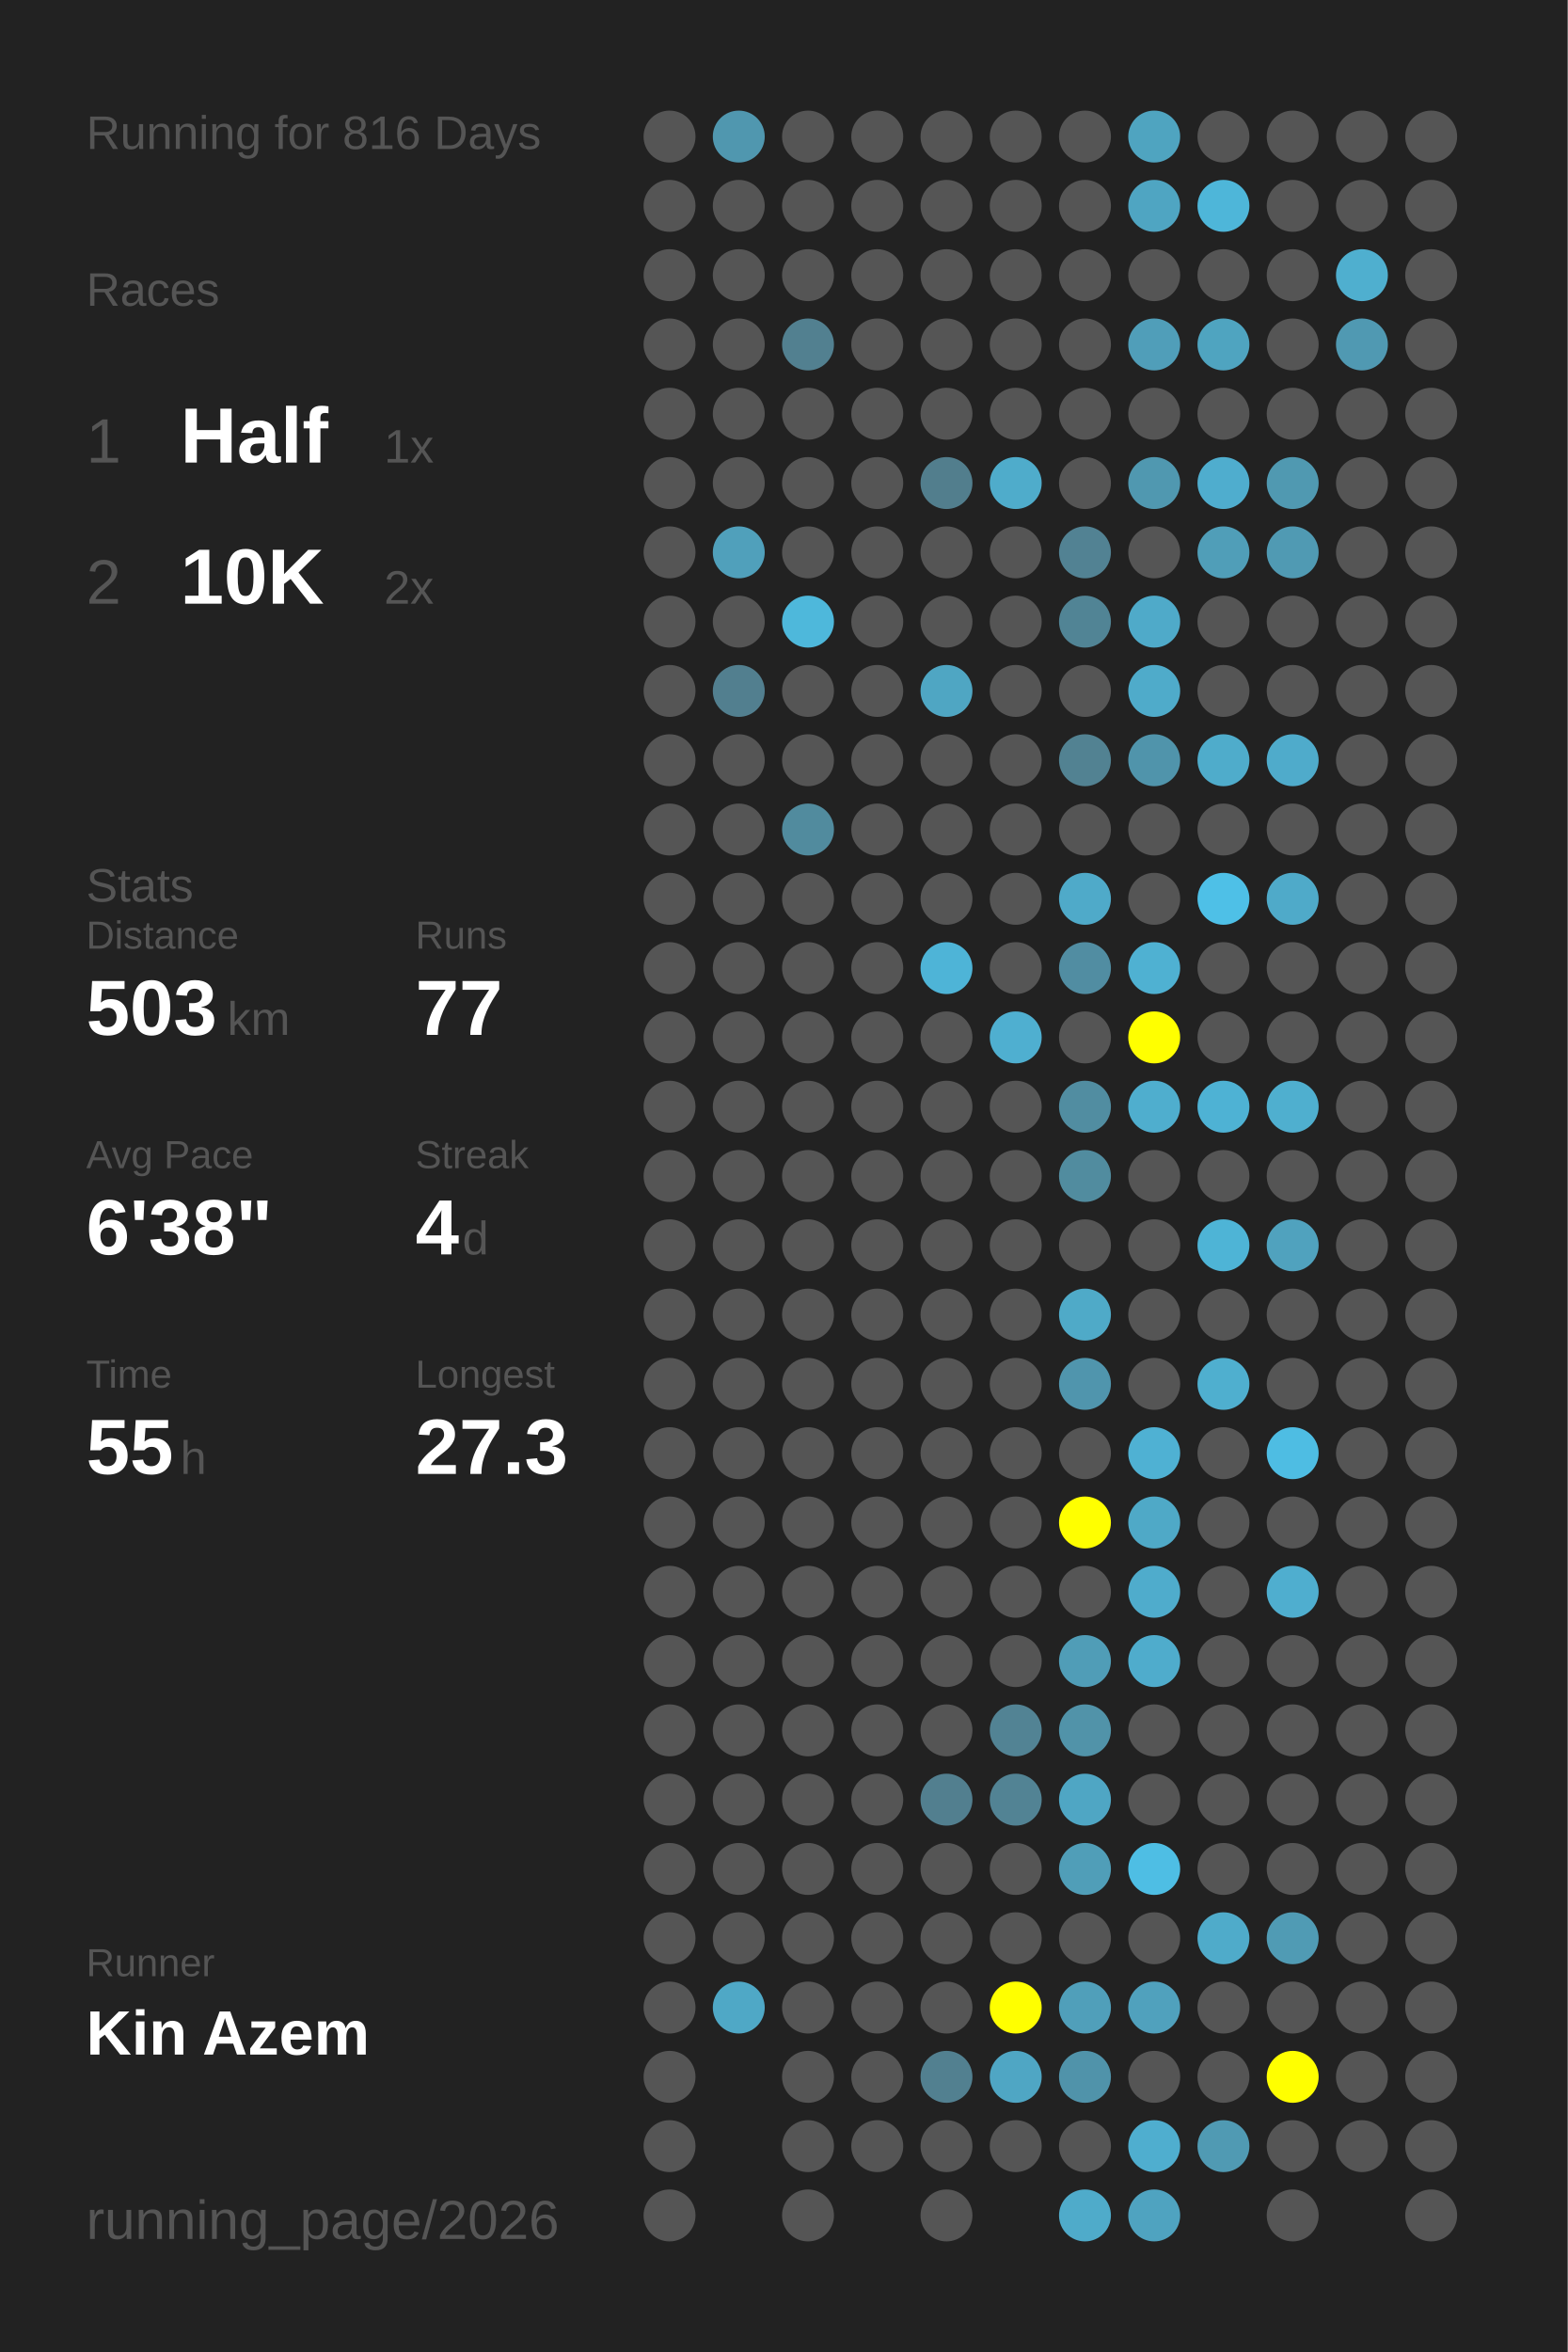
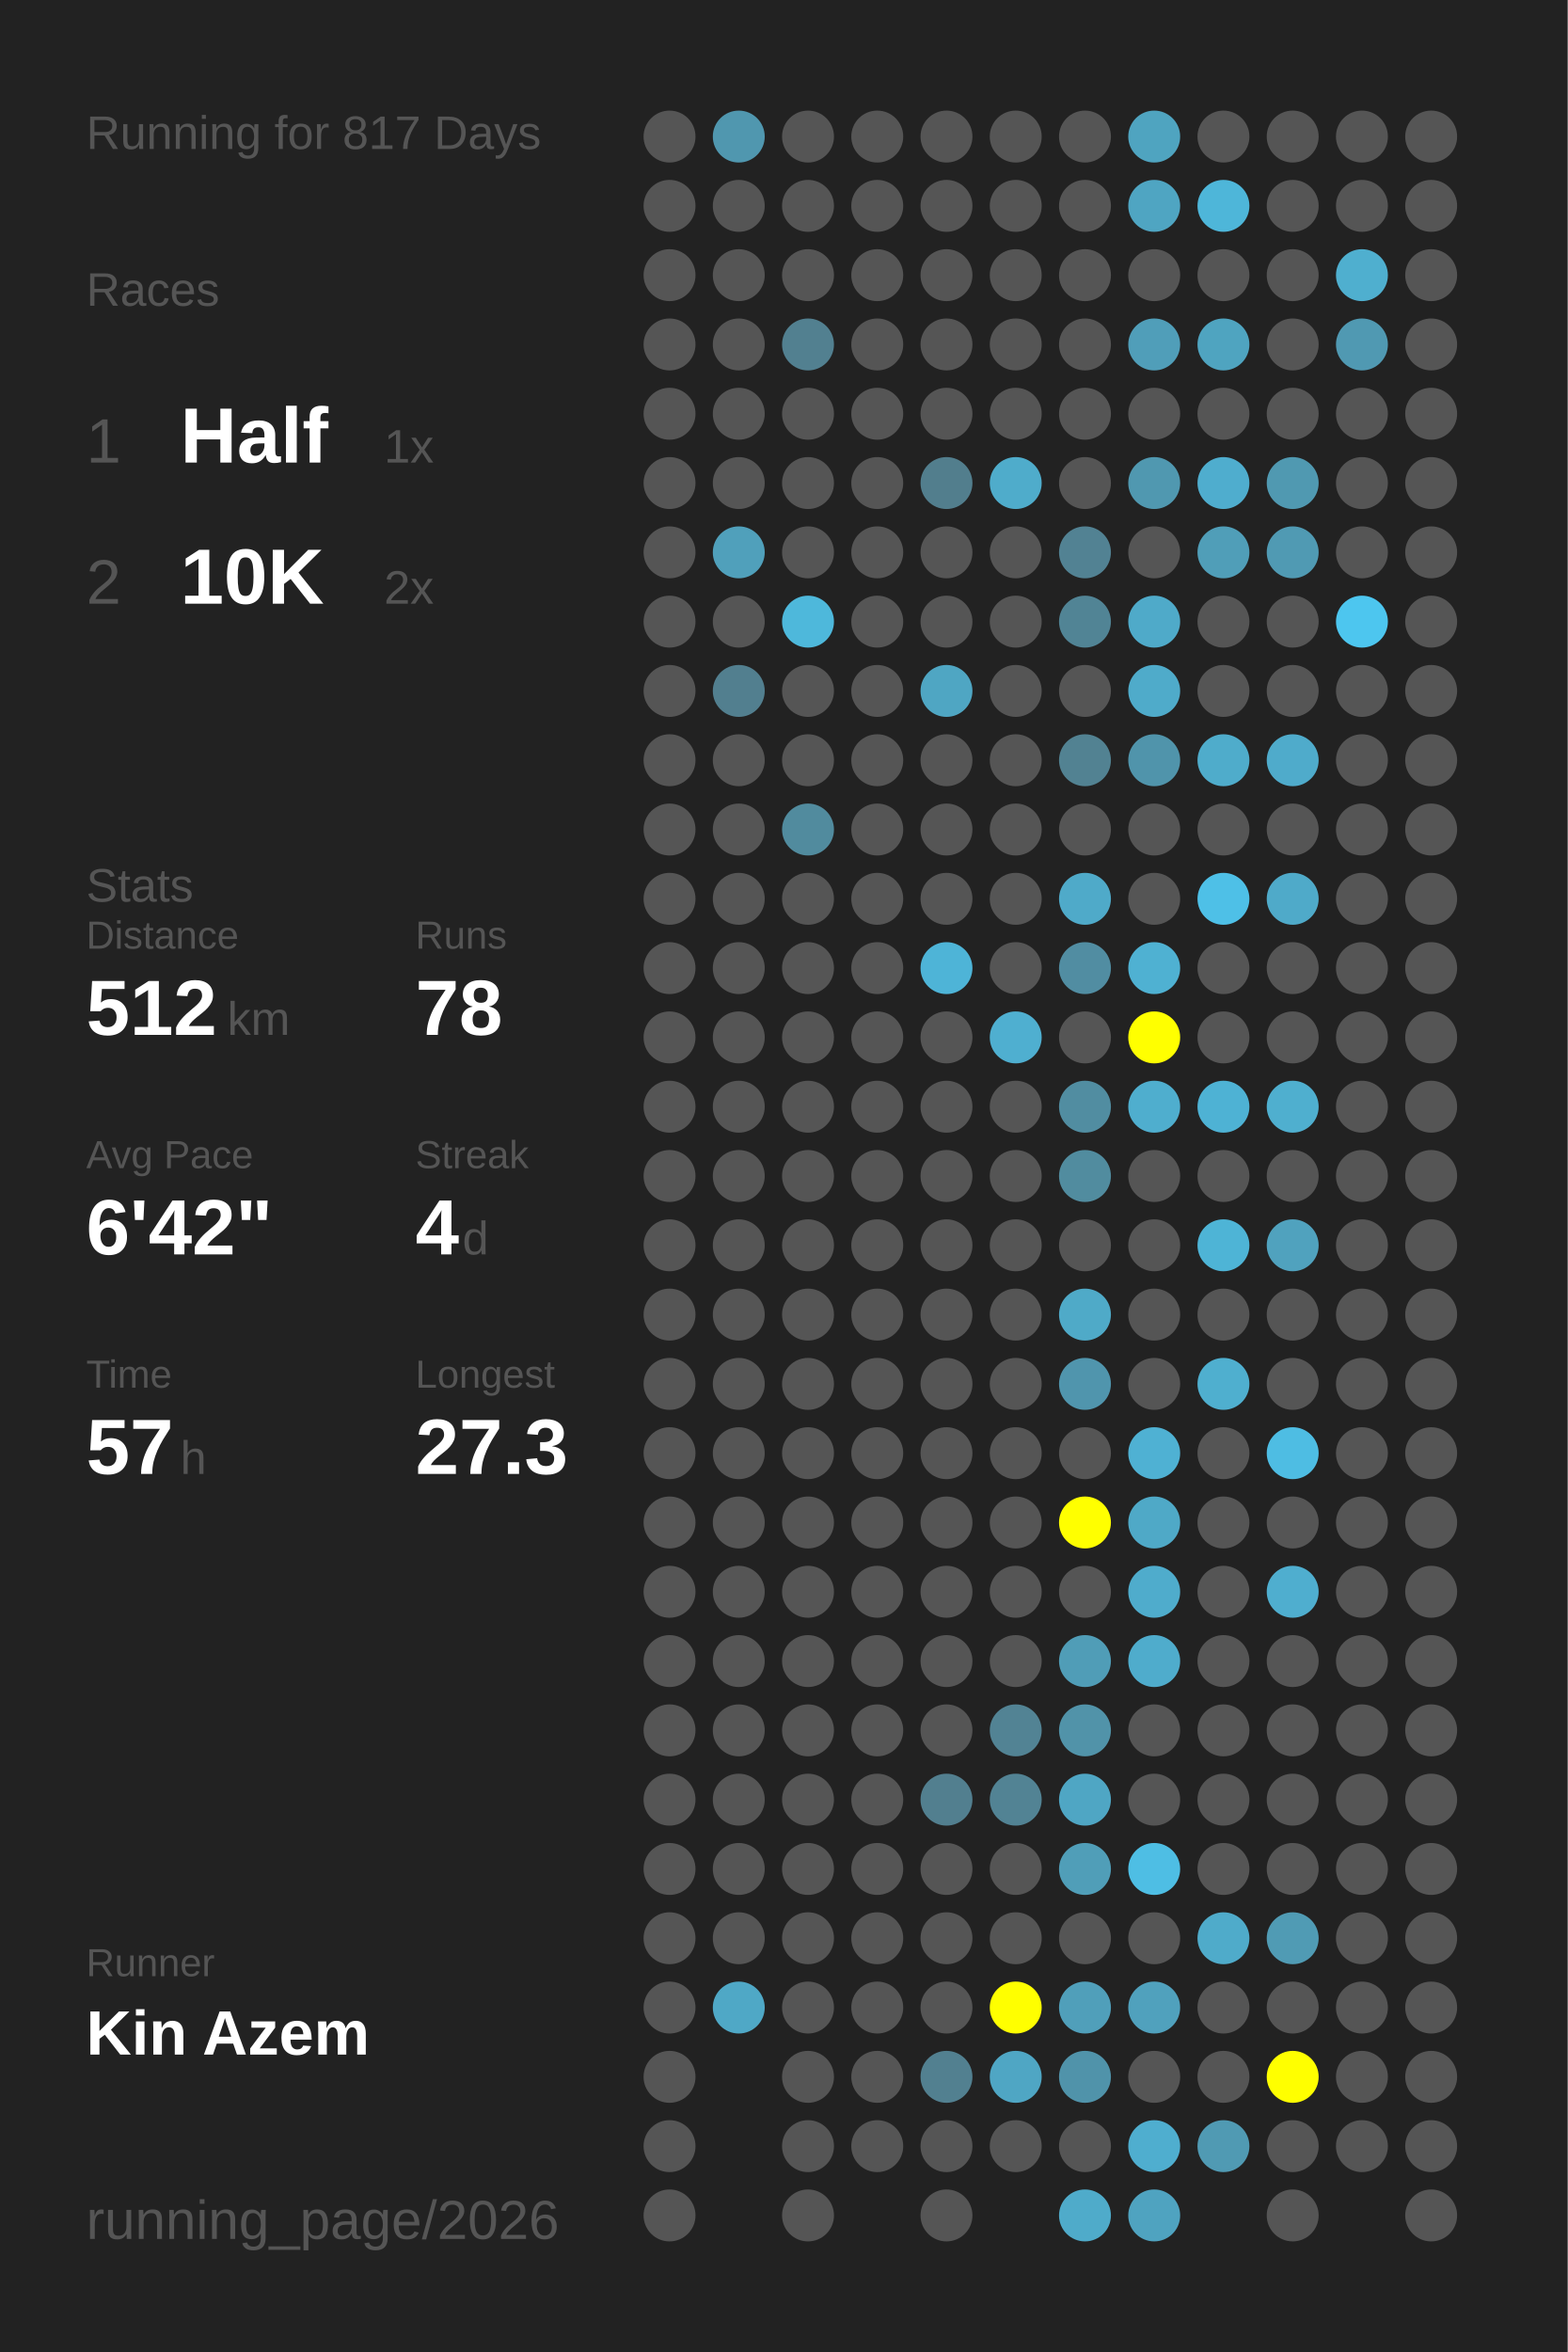
<svg xmlns="http://www.w3.org/2000/svg" baseProfile="full" height="300mm" version="1.1" viewBox="0,0,200,300" width="200mm">
  <defs />
  <rect fill="#222222" height="300" width="200" x="0" y="0" />
-   <text fill="#555555" style="font-size:6px; font-family:Arial;" x="11" y="19">Running for 816 Days</text>
+   <text fill="#555555" style="font-size:6px; font-family:Arial;" x="11" y="19">Running for 817 Days</text>
  <text fill="#555555" style="font-size:6px; font-family:Arial;" x="11" y="39">Races</text>
  <text fill="#555555" style="font-size:8px; font-family:Arial;" x="11" y="59">1</text>
  <text fill="#FFFFFF" style="font-size:10px; font-family:Arial; font-weight:bold;" x="23" y="59">Half</text>
  <text fill="#555555" style="font-size:6px; font-family:Arial;" x="49" y="59">1x</text>
  <text fill="#555555" style="font-size:8px; font-family:Arial;" x="11" y="77">2</text>
  <text fill="#FFFFFF" style="font-size:10px; font-family:Arial; font-weight:bold;" x="23" y="77">10K</text>
  <text fill="#555555" style="font-size:6px; font-family:Arial;" x="49" y="77">2x</text>
  <text fill="#555555" style="font-size:6px; font-family:Arial;" x="11" y="115">Stats</text>
  <text fill="#555555" style="font-size:5px; font-family:Arial;" x="11" y="121">Distance</text>
-   <text fill="#FFFFFF" style="font-size:10px; font-family:Arial; font-weight:bold;" x="11" y="132">503</text>
+   <text fill="#FFFFFF" style="font-size:10px; font-family:Arial; font-weight:bold;" x="11" y="132">512</text>
  <text fill="#555555" style="font-size:6px; font-family:Arial;" x="29" y="132">km</text>
  <text fill="#555555" style="font-size:5px; font-family:Arial;" x="53" y="121">Runs</text>
-   <text fill="#FFFFFF" style="font-size:10px; font-family:Arial; font-weight:bold;" x="53" y="132">77</text>
+   <text fill="#FFFFFF" style="font-size:10px; font-family:Arial; font-weight:bold;" x="53" y="132">78</text>
  <text fill="#555555" style="font-size:5px; font-family:Arial;" x="11" y="149">Avg Pace</text>
-   <text fill="#FFFFFF" style="font-size:10px; font-family:Arial; font-weight:bold;" x="11" y="160">6'38"</text>
+   <text fill="#FFFFFF" style="font-size:10px; font-family:Arial; font-weight:bold;" x="11" y="160">6'42"</text>
  <text fill="#555555" style="font-size:5px; font-family:Arial;" x="53" y="149">Streak</text>
  <text fill="#FFFFFF" style="font-size:10px; font-family:Arial; font-weight:bold;" x="53" y="160">4</text>
  <text fill="#555555" style="font-size:6px; font-family:Arial;" x="59" y="160">d</text>
  <text fill="#555555" style="font-size:5px; font-family:Arial;" x="11" y="177">Time</text>
-   <text fill="#FFFFFF" style="font-size:10px; font-family:Arial; font-weight:bold;" x="11" y="188">55</text>
+   <text fill="#FFFFFF" style="font-size:10px; font-family:Arial; font-weight:bold;" x="11" y="188">57</text>
  <text fill="#555555" style="font-size:6px; font-family:Arial;" x="23" y="188">h</text>
  <text fill="#555555" style="font-size:5px; font-family:Arial;" x="53" y="177">Longest</text>
  <text fill="#FFFFFF" style="font-size:10px; font-family:Arial; font-weight:bold;" x="53" y="188">27.3</text>
  <text fill="#555555" style="font-size:5px; font-family:Arial;" x="11" y="252.065">Runner</text>
  <text fill="#FFFFFF" style="font-size:8px; font-family:Arial; font-weight:bold;" x="11" y="262.065">Kin Azem</text>
  <text fill="#555555" style="font-size:7px; font-family:Arial;" x="11" y="285.581">running_page/2026</text>
  <circle cx="85.417" cy="17.419" fill="#555555" r="3.312" />
  <circle cx="85.417" cy="26.258" fill="#555555" r="3.312" />
  <circle cx="85.417" cy="35.097" fill="#555555" r="3.312" />
  <circle cx="85.417" cy="43.935" fill="#555555" r="3.312" />
  <circle cx="85.417" cy="52.774" fill="#555555" r="3.312" />
  <circle cx="85.417" cy="61.613" fill="#555555" r="3.312" />
  <circle cx="85.417" cy="70.452" fill="#555555" r="3.312" />
  <circle cx="85.417" cy="79.29" fill="#555555" r="3.312" />
  <circle cx="85.417" cy="88.129" fill="#555555" r="3.312" />
  <circle cx="85.417" cy="96.968" fill="#555555" r="3.312" />
  <circle cx="85.417" cy="105.806" fill="#555555" r="3.312" />
  <circle cx="85.417" cy="114.645" fill="#555555" r="3.312" />
  <circle cx="85.417" cy="123.484" fill="#555555" r="3.312" />
  <circle cx="85.417" cy="132.323" fill="#555555" r="3.312" />
  <circle cx="85.417" cy="141.161" fill="#555555" r="3.312" />
  <circle cx="85.417" cy="150" fill="#555555" r="3.312" />
  <circle cx="85.417" cy="158.839" fill="#555555" r="3.312" />
  <circle cx="85.417" cy="167.677" fill="#555555" r="3.312" />
  <circle cx="85.417" cy="176.516" fill="#555555" r="3.312" />
  <circle cx="85.417" cy="185.355" fill="#555555" r="3.312" />
  <circle cx="85.417" cy="194.194" fill="#555555" r="3.312" />
  <circle cx="85.417" cy="203.032" fill="#555555" r="3.312" />
  <circle cx="85.417" cy="211.871" fill="#555555" r="3.312" />
  <circle cx="85.417" cy="220.71" fill="#555555" r="3.312" />
  <circle cx="85.417" cy="229.548" fill="#555555" r="3.312" />
  <circle cx="85.417" cy="238.387" fill="#555555" r="3.312" />
  <circle cx="85.417" cy="247.226" fill="#555555" r="3.312" />
  <circle cx="85.417" cy="256.065" fill="#555555" r="3.312" />
  <circle cx="85.417" cy="264.903" fill="#555555" r="3.312" />
  <circle cx="85.417" cy="273.742" fill="#555555" r="3.312" />
  <circle cx="85.417" cy="282.581" fill="#555555" r="3.312" />
  <circle cx="94.25" cy="17.419" fill="#5097af" r="3.312" />
  <circle cx="94.25" cy="26.258" fill="#555555" r="3.312" />
  <circle cx="94.25" cy="35.097" fill="#555555" r="3.312" />
  <circle cx="94.25" cy="43.935" fill="#555555" r="3.312" />
  <circle cx="94.25" cy="52.774" fill="#555555" r="3.312" />
  <circle cx="94.25" cy="61.613" fill="#555555" r="3.312" />
  <circle cx="94.25" cy="70.452" fill="#50a0bb" r="3.312" />
  <circle cx="94.25" cy="79.29" fill="#555555" r="3.312" />
  <circle cx="94.25" cy="88.129" fill="#527f8f" r="3.312" />
  <circle cx="94.25" cy="96.968" fill="#555555" r="3.312" />
  <circle cx="94.25" cy="105.806" fill="#555555" r="3.312" />
  <circle cx="94.25" cy="114.645" fill="#555555" r="3.312" />
  <circle cx="94.25" cy="123.484" fill="#555555" r="3.312" />
  <circle cx="94.25" cy="132.323" fill="#555555" r="3.312" />
  <circle cx="94.25" cy="141.161" fill="#555555" r="3.312" />
  <circle cx="94.25" cy="150" fill="#555555" r="3.312" />
  <circle cx="94.25" cy="158.839" fill="#555555" r="3.312" />
  <circle cx="94.25" cy="167.677" fill="#555555" r="3.312" />
  <circle cx="94.25" cy="176.516" fill="#555555" r="3.312" />
  <circle cx="94.25" cy="185.355" fill="#555555" r="3.312" />
  <circle cx="94.25" cy="194.194" fill="#555555" r="3.312" />
  <circle cx="94.25" cy="203.032" fill="#555555" r="3.312" />
  <circle cx="94.25" cy="211.871" fill="#555555" r="3.312" />
  <circle cx="94.25" cy="220.71" fill="#555555" r="3.312" />
  <circle cx="94.25" cy="229.548" fill="#555555" r="3.312" />
  <circle cx="94.25" cy="238.387" fill="#555555" r="3.312" />
  <circle cx="94.25" cy="247.226" fill="#555555" r="3.312" />
  <circle cx="94.25" cy="256.065" fill="#4fa8c6" r="3.312" />
  <circle cx="103.083" cy="17.419" fill="#555555" r="3.312" />
  <circle cx="103.083" cy="26.258" fill="#555555" r="3.312" />
  <circle cx="103.083" cy="35.097" fill="#555555" r="3.312" />
  <circle cx="103.083" cy="43.935" fill="#528090" r="3.312" />
  <circle cx="103.083" cy="52.774" fill="#555555" r="3.312" />
  <circle cx="103.083" cy="61.613" fill="#555555" r="3.312" />
  <circle cx="103.083" cy="70.452" fill="#555555" r="3.312" />
  <circle cx="103.083" cy="79.29" fill="#4eb8db" r="3.312" />
  <circle cx="103.083" cy="88.129" fill="#555555" r="3.312" />
  <circle cx="103.083" cy="96.968" fill="#555555" r="3.312" />
  <circle cx="103.083" cy="105.806" fill="#518b9e" r="3.312" />
  <circle cx="103.083" cy="114.645" fill="#555555" r="3.312" />
  <circle cx="103.083" cy="123.484" fill="#555555" r="3.312" />
  <circle cx="103.083" cy="132.323" fill="#555555" r="3.312" />
  <circle cx="103.083" cy="141.161" fill="#555555" r="3.312" />
  <circle cx="103.083" cy="150" fill="#555555" r="3.312" />
  <circle cx="103.083" cy="158.839" fill="#555555" r="3.312" />
  <circle cx="103.083" cy="167.677" fill="#555555" r="3.312" />
  <circle cx="103.083" cy="176.516" fill="#555555" r="3.312" />
  <circle cx="103.083" cy="185.355" fill="#555555" r="3.312" />
  <circle cx="103.083" cy="194.194" fill="#555555" r="3.312" />
  <circle cx="103.083" cy="203.032" fill="#555555" r="3.312" />
  <circle cx="103.083" cy="211.871" fill="#555555" r="3.312" />
  <circle cx="103.083" cy="220.71" fill="#555555" r="3.312" />
  <circle cx="103.083" cy="229.548" fill="#555555" r="3.312" />
  <circle cx="103.083" cy="238.387" fill="#555555" r="3.312" />
  <circle cx="103.083" cy="247.226" fill="#555555" r="3.312" />
  <circle cx="103.083" cy="256.065" fill="#555555" r="3.312" />
  <circle cx="103.083" cy="264.903" fill="#555555" r="3.312" />
  <circle cx="103.083" cy="273.742" fill="#555555" r="3.312" />
  <circle cx="103.083" cy="282.581" fill="#555555" r="3.312" />
  <circle cx="111.917" cy="17.419" fill="#555555" r="3.312" />
  <circle cx="111.917" cy="26.258" fill="#555555" r="3.312" />
  <circle cx="111.917" cy="35.097" fill="#555555" r="3.312" />
  <circle cx="111.917" cy="43.935" fill="#555555" r="3.312" />
  <circle cx="111.917" cy="52.774" fill="#555555" r="3.312" />
  <circle cx="111.917" cy="61.613" fill="#555555" r="3.312" />
  <circle cx="111.917" cy="70.452" fill="#555555" r="3.312" />
  <circle cx="111.917" cy="79.29" fill="#555555" r="3.312" />
  <circle cx="111.917" cy="88.129" fill="#555555" r="3.312" />
  <circle cx="111.917" cy="96.968" fill="#555555" r="3.312" />
  <circle cx="111.917" cy="105.806" fill="#555555" r="3.312" />
  <circle cx="111.917" cy="114.645" fill="#555555" r="3.312" />
  <circle cx="111.917" cy="123.484" fill="#555555" r="3.312" />
  <circle cx="111.917" cy="132.323" fill="#555555" r="3.312" />
  <circle cx="111.917" cy="141.161" fill="#555555" r="3.312" />
  <circle cx="111.917" cy="150" fill="#555555" r="3.312" />
  <circle cx="111.917" cy="158.839" fill="#555555" r="3.312" />
  <circle cx="111.917" cy="167.677" fill="#555555" r="3.312" />
  <circle cx="111.917" cy="176.516" fill="#555555" r="3.312" />
  <circle cx="111.917" cy="185.355" fill="#555555" r="3.312" />
  <circle cx="111.917" cy="194.194" fill="#555555" r="3.312" />
  <circle cx="111.917" cy="203.032" fill="#555555" r="3.312" />
  <circle cx="111.917" cy="211.871" fill="#555555" r="3.312" />
  <circle cx="111.917" cy="220.71" fill="#555555" r="3.312" />
  <circle cx="111.917" cy="229.548" fill="#555555" r="3.312" />
  <circle cx="111.917" cy="238.387" fill="#555555" r="3.312" />
  <circle cx="111.917" cy="247.226" fill="#555555" r="3.312" />
  <circle cx="111.917" cy="256.065" fill="#555555" r="3.312" />
  <circle cx="111.917" cy="264.903" fill="#555555" r="3.312" />
  <circle cx="111.917" cy="273.742" fill="#555555" r="3.312" />
  <circle cx="120.75" cy="17.419" fill="#555555" r="3.312" />
  <circle cx="120.75" cy="26.258" fill="#555555" r="3.312" />
  <circle cx="120.75" cy="35.097" fill="#555555" r="3.312" />
  <circle cx="120.75" cy="43.935" fill="#555555" r="3.312" />
  <circle cx="120.75" cy="52.774" fill="#555555" r="3.312" />
  <circle cx="120.75" cy="61.613" fill="#527e8d" r="3.312" />
  <circle cx="120.75" cy="70.452" fill="#555555" r="3.312" />
  <circle cx="120.75" cy="79.29" fill="#555555" r="3.312" />
  <circle cx="120.75" cy="88.129" fill="#4fa6c3" r="3.312" />
  <circle cx="120.75" cy="96.968" fill="#555555" r="3.312" />
  <circle cx="120.75" cy="105.806" fill="#555555" r="3.312" />
  <circle cx="120.75" cy="114.645" fill="#555555" r="3.312" />
  <circle cx="120.75" cy="123.484" fill="#4eb4d7" r="3.312" />
  <circle cx="120.75" cy="132.323" fill="#555555" r="3.312" />
  <circle cx="120.75" cy="141.161" fill="#555555" r="3.312" />
  <circle cx="120.75" cy="150" fill="#555555" r="3.312" />
  <circle cx="120.75" cy="158.839" fill="#555555" r="3.312" />
  <circle cx="120.75" cy="167.677" fill="#555555" r="3.312" />
  <circle cx="120.75" cy="176.516" fill="#555555" r="3.312" />
  <circle cx="120.75" cy="185.355" fill="#555555" r="3.312" />
  <circle cx="120.75" cy="194.194" fill="#555555" r="3.312" />
  <circle cx="120.75" cy="203.032" fill="#555555" r="3.312" />
  <circle cx="120.75" cy="211.871" fill="#555555" r="3.312" />
  <circle cx="120.75" cy="220.71" fill="#555555" r="3.312" />
  <circle cx="120.75" cy="229.548" fill="#527f8f" r="3.312" />
  <circle cx="120.75" cy="238.387" fill="#555555" r="3.312" />
  <circle cx="120.75" cy="247.226" fill="#555555" r="3.312" />
  <circle cx="120.75" cy="256.065" fill="#555555" r="3.312" />
  <circle cx="120.75" cy="264.903" fill="#528090" r="3.312" />
  <circle cx="120.75" cy="273.742" fill="#555555" r="3.312" />
  <circle cx="120.75" cy="282.581" fill="#555555" r="3.312" />
  <circle cx="129.583" cy="17.419" fill="#555555" r="3.312" />
  <circle cx="129.583" cy="26.258" fill="#555555" r="3.312" />
  <circle cx="129.583" cy="35.097" fill="#555555" r="3.312" />
  <circle cx="129.583" cy="43.935" fill="#555555" r="3.312" />
  <circle cx="129.583" cy="52.774" fill="#555555" r="3.312" />
  <circle cx="129.583" cy="61.613" fill="#4faccb" r="3.312" />
  <circle cx="129.583" cy="70.452" fill="#555555" r="3.312" />
  <circle cx="129.583" cy="79.29" fill="#555555" r="3.312" />
  <circle cx="129.583" cy="88.129" fill="#555555" r="3.312" />
  <circle cx="129.583" cy="96.968" fill="#555555" r="3.312" />
  <circle cx="129.583" cy="105.806" fill="#555555" r="3.312" />
  <circle cx="129.583" cy="114.645" fill="#555555" r="3.312" />
  <circle cx="129.583" cy="123.484" fill="#555555" r="3.312" />
  <circle cx="129.583" cy="132.323" fill="#4fafd0" r="3.312" />
  <circle cx="129.583" cy="141.161" fill="#555555" r="3.312" />
  <circle cx="129.583" cy="150" fill="#555555" r="3.312" />
  <circle cx="129.583" cy="158.839" fill="#555555" r="3.312" />
  <circle cx="129.583" cy="167.677" fill="#555555" r="3.312" />
  <circle cx="129.583" cy="176.516" fill="#555555" r="3.312" />
  <circle cx="129.583" cy="185.355" fill="#555555" r="3.312" />
  <circle cx="129.583" cy="194.194" fill="#555555" r="3.312" />
  <circle cx="129.583" cy="203.032" fill="#555555" r="3.312" />
  <circle cx="129.583" cy="211.871" fill="#555555" r="3.312" />
  <circle cx="129.583" cy="220.71" fill="#528394" r="3.312" />
  <circle cx="129.583" cy="229.548" fill="#528394" r="3.312" />
  <circle cx="129.583" cy="238.387" fill="#555555" r="3.312" />
  <circle cx="129.583" cy="247.226" fill="#555555" r="3.312" />
  <circle cx="129.583" cy="256.065" fill="#FFFF00" r="3.312" />
  <circle cx="129.583" cy="264.903" fill="#4fa6c4" r="3.312" />
  <circle cx="129.583" cy="273.742" fill="#555555" r="3.312" />
  <circle cx="138.417" cy="17.419" fill="#555555" r="3.312" />
  <circle cx="138.417" cy="26.258" fill="#555555" r="3.312" />
  <circle cx="138.417" cy="35.097" fill="#555555" r="3.312" />
  <circle cx="138.417" cy="43.935" fill="#555555" r="3.312" />
  <circle cx="138.417" cy="52.774" fill="#555555" r="3.312" />
  <circle cx="138.417" cy="61.613" fill="#555555" r="3.312" />
  <circle cx="138.417" cy="70.452" fill="#528293" r="3.312" />
  <circle cx="138.417" cy="79.29" fill="#518495" r="3.312" />
  <circle cx="138.417" cy="88.129" fill="#555555" r="3.312" />
  <circle cx="138.417" cy="96.968" fill="#528292" r="3.312" />
  <circle cx="138.417" cy="105.806" fill="#555555" r="3.312" />
  <circle cx="138.417" cy="114.645" fill="#4faac9" r="3.312" />
  <circle cx="138.417" cy="123.484" fill="#518da2" r="3.312" />
  <circle cx="138.417" cy="132.323" fill="#555555" r="3.312" />
  <circle cx="138.417" cy="141.161" fill="#518da1" r="3.312" />
  <circle cx="138.417" cy="150" fill="#518c9f" r="3.312" />
  <circle cx="138.417" cy="158.839" fill="#555555" r="3.312" />
  <circle cx="138.417" cy="167.677" fill="#4faac8" r="3.312" />
  <circle cx="138.417" cy="176.516" fill="#5095ad" r="3.312" />
  <circle cx="138.417" cy="185.355" fill="#555555" r="3.312" />
  <circle cx="138.417" cy="194.194" fill="#FFFF00" r="3.312" />
  <circle cx="138.417" cy="203.032" fill="#555555" r="3.312" />
  <circle cx="138.417" cy="211.871" fill="#509db7" r="3.312" />
  <circle cx="138.417" cy="220.71" fill="#5193a9" r="3.312" />
  <circle cx="138.417" cy="229.548" fill="#4fa6c4" r="3.312" />
  <circle cx="138.417" cy="238.387" fill="#509eb8" r="3.312" />
  <circle cx="138.417" cy="247.226" fill="#555555" r="3.312" />
  <circle cx="138.417" cy="256.065" fill="#509fba" r="3.312" />
  <circle cx="138.417" cy="264.903" fill="#5093aa" r="3.312" />
  <circle cx="138.417" cy="273.742" fill="#555555" r="3.312" />
  <circle cx="138.417" cy="282.581" fill="#4fabca" r="3.312" />
  <circle cx="147.25" cy="17.419" fill="#4fa4c0" r="3.312" />
  <circle cx="147.25" cy="26.258" fill="#4fa5c2" r="3.312" />
  <circle cx="147.25" cy="35.097" fill="#555555" r="3.312" />
  <circle cx="147.25" cy="43.935" fill="#509eb9" r="3.312" />
  <circle cx="147.25" cy="52.774" fill="#555555" r="3.312" />
  <circle cx="147.25" cy="61.613" fill="#5098b0" r="3.312" />
  <circle cx="147.25" cy="70.452" fill="#555555" r="3.312" />
  <circle cx="147.25" cy="79.29" fill="#4faac9" r="3.312" />
  <circle cx="147.25" cy="88.129" fill="#4fabca" r="3.312" />
  <circle cx="147.25" cy="96.968" fill="#5094ab" r="3.312" />
  <circle cx="147.25" cy="105.806" fill="#555555" r="3.312" />
  <circle cx="147.25" cy="114.645" fill="#555555" r="3.312" />
  <circle cx="147.25" cy="123.484" fill="#4fb1d2" r="3.312" />
  <circle cx="147.25" cy="132.323" fill="#FFFF00" r="3.312" />
  <circle cx="147.25" cy="141.161" fill="#4faece" r="3.312" />
  <circle cx="147.25" cy="150" fill="#555555" r="3.312" />
  <circle cx="147.25" cy="158.839" fill="#555555" r="3.312" />
  <circle cx="147.25" cy="167.677" fill="#555555" r="3.312" />
  <circle cx="147.25" cy="176.516" fill="#555555" r="3.312" />
  <circle cx="147.25" cy="185.355" fill="#4fb1d3" r="3.312" />
  <circle cx="147.25" cy="194.194" fill="#4fa9c7" r="3.312" />
  <circle cx="147.25" cy="203.032" fill="#4faccc" r="3.312" />
  <circle cx="147.25" cy="211.871" fill="#4faccc" r="3.312" />
  <circle cx="147.25" cy="220.71" fill="#555555" r="3.312" />
  <circle cx="147.25" cy="229.548" fill="#555555" r="3.312" />
  <circle cx="147.25" cy="238.387" fill="#4ebee4" r="3.312" />
  <circle cx="147.25" cy="247.226" fill="#555555" r="3.312" />
  <circle cx="147.25" cy="256.065" fill="#50a1bd" r="3.312" />
  <circle cx="147.25" cy="264.903" fill="#555555" r="3.312" />
  <circle cx="147.25" cy="273.742" fill="#4faecf" r="3.312" />
  <circle cx="147.25" cy="282.581" fill="#4fa3c0" r="3.312" />
  <circle cx="156.083" cy="17.419" fill="#555555" r="3.312" />
  <circle cx="156.083" cy="26.258" fill="#4eb6d9" r="3.312" />
  <circle cx="156.083" cy="35.097" fill="#555555" r="3.312" />
  <circle cx="156.083" cy="43.935" fill="#4fa4c0" r="3.312" />
  <circle cx="156.083" cy="52.774" fill="#555555" r="3.312" />
  <circle cx="156.083" cy="61.613" fill="#4fadce" r="3.312" />
  <circle cx="156.083" cy="70.452" fill="#509eb8" r="3.312" />
  <circle cx="156.083" cy="79.29" fill="#555555" r="3.312" />
  <circle cx="156.083" cy="88.129" fill="#555555" r="3.312" />
  <circle cx="156.083" cy="96.968" fill="#4faccb" r="3.312" />
  <circle cx="156.083" cy="105.806" fill="#555555" r="3.312" />
  <circle cx="156.083" cy="114.645" fill="#4ec0e7" r="3.312" />
  <circle cx="156.083" cy="123.484" fill="#555555" r="3.312" />
  <circle cx="156.083" cy="132.323" fill="#555555" r="3.312" />
  <circle cx="156.083" cy="141.161" fill="#4eb2d4" r="3.312" />
  <circle cx="156.083" cy="150" fill="#555555" r="3.312" />
  <circle cx="156.083" cy="158.839" fill="#4eb4d6" r="3.312" />
  <circle cx="156.083" cy="167.677" fill="#555555" r="3.312" />
  <circle cx="156.083" cy="176.516" fill="#4fafcf" r="3.312" />
  <circle cx="156.083" cy="185.355" fill="#555555" r="3.312" />
  <circle cx="156.083" cy="194.194" fill="#555555" r="3.312" />
  <circle cx="156.083" cy="203.032" fill="#555555" r="3.312" />
  <circle cx="156.083" cy="211.871" fill="#555555" r="3.312" />
  <circle cx="156.083" cy="220.71" fill="#555555" r="3.312" />
  <circle cx="156.083" cy="229.548" fill="#555555" r="3.312" />
  <circle cx="156.083" cy="238.387" fill="#555555" r="3.312" />
  <circle cx="156.083" cy="247.226" fill="#4fabca" r="3.312" />
  <circle cx="156.083" cy="256.065" fill="#555555" r="3.312" />
  <circle cx="156.083" cy="264.903" fill="#555555" r="3.312" />
  <circle cx="156.083" cy="273.742" fill="#509ab3" r="3.312" />
  <circle cx="164.917" cy="17.419" fill="#555555" r="3.312" />
  <circle cx="164.917" cy="26.258" fill="#555555" r="3.312" />
  <circle cx="164.917" cy="35.097" fill="#555555" r="3.312" />
  <circle cx="164.917" cy="43.935" fill="#555555" r="3.312" />
  <circle cx="164.917" cy="52.774" fill="#555555" r="3.312" />
  <circle cx="164.917" cy="61.613" fill="#5099b1" r="3.312" />
  <circle cx="164.917" cy="70.452" fill="#509ab3" r="3.312" />
  <circle cx="164.917" cy="79.29" fill="#555555" r="3.312" />
  <circle cx="164.917" cy="88.129" fill="#555555" r="3.312" />
  <circle cx="164.917" cy="96.968" fill="#4fabcb" r="3.312" />
  <circle cx="164.917" cy="105.806" fill="#555555" r="3.312" />
  <circle cx="164.917" cy="114.645" fill="#4faac9" r="3.312" />
  <circle cx="164.917" cy="123.484" fill="#555555" r="3.312" />
  <circle cx="164.917" cy="132.323" fill="#555555" r="3.312" />
  <circle cx="164.917" cy="141.161" fill="#4fafcf" r="3.312" />
  <circle cx="164.917" cy="150" fill="#555555" r="3.312" />
  <circle cx="164.917" cy="158.839" fill="#50a2be" r="3.312" />
  <circle cx="164.917" cy="167.677" fill="#555555" r="3.312" />
  <circle cx="164.917" cy="176.516" fill="#555555" r="3.312" />
  <circle cx="164.917" cy="185.355" fill="#4ebde3" r="3.312" />
  <circle cx="164.917" cy="194.194" fill="#555555" r="3.312" />
  <circle cx="164.917" cy="203.032" fill="#4faecf" r="3.312" />
  <circle cx="164.917" cy="211.871" fill="#555555" r="3.312" />
  <circle cx="164.917" cy="220.71" fill="#555555" r="3.312" />
  <circle cx="164.917" cy="229.548" fill="#555555" r="3.312" />
  <circle cx="164.917" cy="238.387" fill="#555555" r="3.312" />
  <circle cx="164.917" cy="247.226" fill="#509bb4" r="3.312" />
  <circle cx="164.917" cy="256.065" fill="#555555" r="3.312" />
  <circle cx="164.917" cy="264.903" fill="#FFFF00" r="3.312" />
  <circle cx="164.917" cy="273.742" fill="#555555" r="3.312" />
  <circle cx="164.917" cy="282.581" fill="#555555" r="3.312" />
  <circle cx="173.75" cy="17.419" fill="#555555" r="3.312" />
  <circle cx="173.75" cy="26.258" fill="#555555" r="3.312" />
  <circle cx="173.75" cy="35.097" fill="#4fafcf" r="3.312" />
  <circle cx="173.75" cy="43.935" fill="#5099b2" r="3.312" />
  <circle cx="173.75" cy="52.774" fill="#555555" r="3.312" />
  <circle cx="173.75" cy="61.613" fill="#555555" r="3.312" />
  <circle cx="173.75" cy="70.452" fill="#555555" r="3.312" />
-   <circle cx="173.75" cy="79.29" fill="#555555" r="3.312" />
+   <circle cx="173.75" cy="79.29" fill="#4dc6ef" r="3.312" />
  <circle cx="173.75" cy="88.129" fill="#555555" r="3.312" />
  <circle cx="173.75" cy="96.968" fill="#555555" r="3.312" />
  <circle cx="173.75" cy="105.806" fill="#555555" r="3.312" />
  <circle cx="173.75" cy="114.645" fill="#555555" r="3.312" />
  <circle cx="173.75" cy="123.484" fill="#555555" r="3.312" />
  <circle cx="173.75" cy="132.323" fill="#555555" r="3.312" />
  <circle cx="173.75" cy="141.161" fill="#555555" r="3.312" />
  <circle cx="173.75" cy="150" fill="#555555" r="3.312" />
  <circle cx="173.75" cy="158.839" fill="#555555" r="3.312" />
  <circle cx="173.75" cy="167.677" fill="#555555" r="3.312" />
  <circle cx="173.75" cy="176.516" fill="#555555" r="3.312" />
  <circle cx="173.75" cy="185.355" fill="#555555" r="3.312" />
  <circle cx="173.75" cy="194.194" fill="#555555" r="3.312" />
  <circle cx="173.75" cy="203.032" fill="#555555" r="3.312" />
  <circle cx="173.75" cy="211.871" fill="#555555" r="3.312" />
  <circle cx="173.75" cy="220.71" fill="#555555" r="3.312" />
  <circle cx="173.75" cy="229.548" fill="#555555" r="3.312" />
  <circle cx="173.75" cy="238.387" fill="#555555" r="3.312" />
  <circle cx="173.75" cy="247.226" fill="#555555" r="3.312" />
  <circle cx="173.75" cy="256.065" fill="#555555" r="3.312" />
  <circle cx="173.75" cy="264.903" fill="#555555" r="3.312" />
  <circle cx="173.75" cy="273.742" fill="#555555" r="3.312" />
  <circle cx="182.583" cy="17.419" fill="#555555" r="3.312" />
  <circle cx="182.583" cy="26.258" fill="#555555" r="3.312" />
  <circle cx="182.583" cy="35.097" fill="#555555" r="3.312" />
  <circle cx="182.583" cy="43.935" fill="#555555" r="3.312" />
  <circle cx="182.583" cy="52.774" fill="#555555" r="3.312" />
  <circle cx="182.583" cy="61.613" fill="#555555" r="3.312" />
  <circle cx="182.583" cy="70.452" fill="#555555" r="3.312" />
  <circle cx="182.583" cy="79.29" fill="#555555" r="3.312" />
  <circle cx="182.583" cy="88.129" fill="#555555" r="3.312" />
  <circle cx="182.583" cy="96.968" fill="#555555" r="3.312" />
  <circle cx="182.583" cy="105.806" fill="#555555" r="3.312" />
  <circle cx="182.583" cy="114.645" fill="#555555" r="3.312" />
  <circle cx="182.583" cy="123.484" fill="#555555" r="3.312" />
  <circle cx="182.583" cy="132.323" fill="#555555" r="3.312" />
  <circle cx="182.583" cy="141.161" fill="#555555" r="3.312" />
  <circle cx="182.583" cy="150" fill="#555555" r="3.312" />
  <circle cx="182.583" cy="158.839" fill="#555555" r="3.312" />
  <circle cx="182.583" cy="167.677" fill="#555555" r="3.312" />
  <circle cx="182.583" cy="176.516" fill="#555555" r="3.312" />
  <circle cx="182.583" cy="185.355" fill="#555555" r="3.312" />
  <circle cx="182.583" cy="194.194" fill="#555555" r="3.312" />
  <circle cx="182.583" cy="203.032" fill="#555555" r="3.312" />
  <circle cx="182.583" cy="211.871" fill="#555555" r="3.312" />
  <circle cx="182.583" cy="220.71" fill="#555555" r="3.312" />
  <circle cx="182.583" cy="229.548" fill="#555555" r="3.312" />
  <circle cx="182.583" cy="238.387" fill="#555555" r="3.312" />
  <circle cx="182.583" cy="247.226" fill="#555555" r="3.312" />
  <circle cx="182.583" cy="256.065" fill="#555555" r="3.312" />
  <circle cx="182.583" cy="264.903" fill="#555555" r="3.312" />
  <circle cx="182.583" cy="273.742" fill="#555555" r="3.312" />
  <circle cx="182.583" cy="282.581" fill="#555555" r="3.312" />
</svg>
